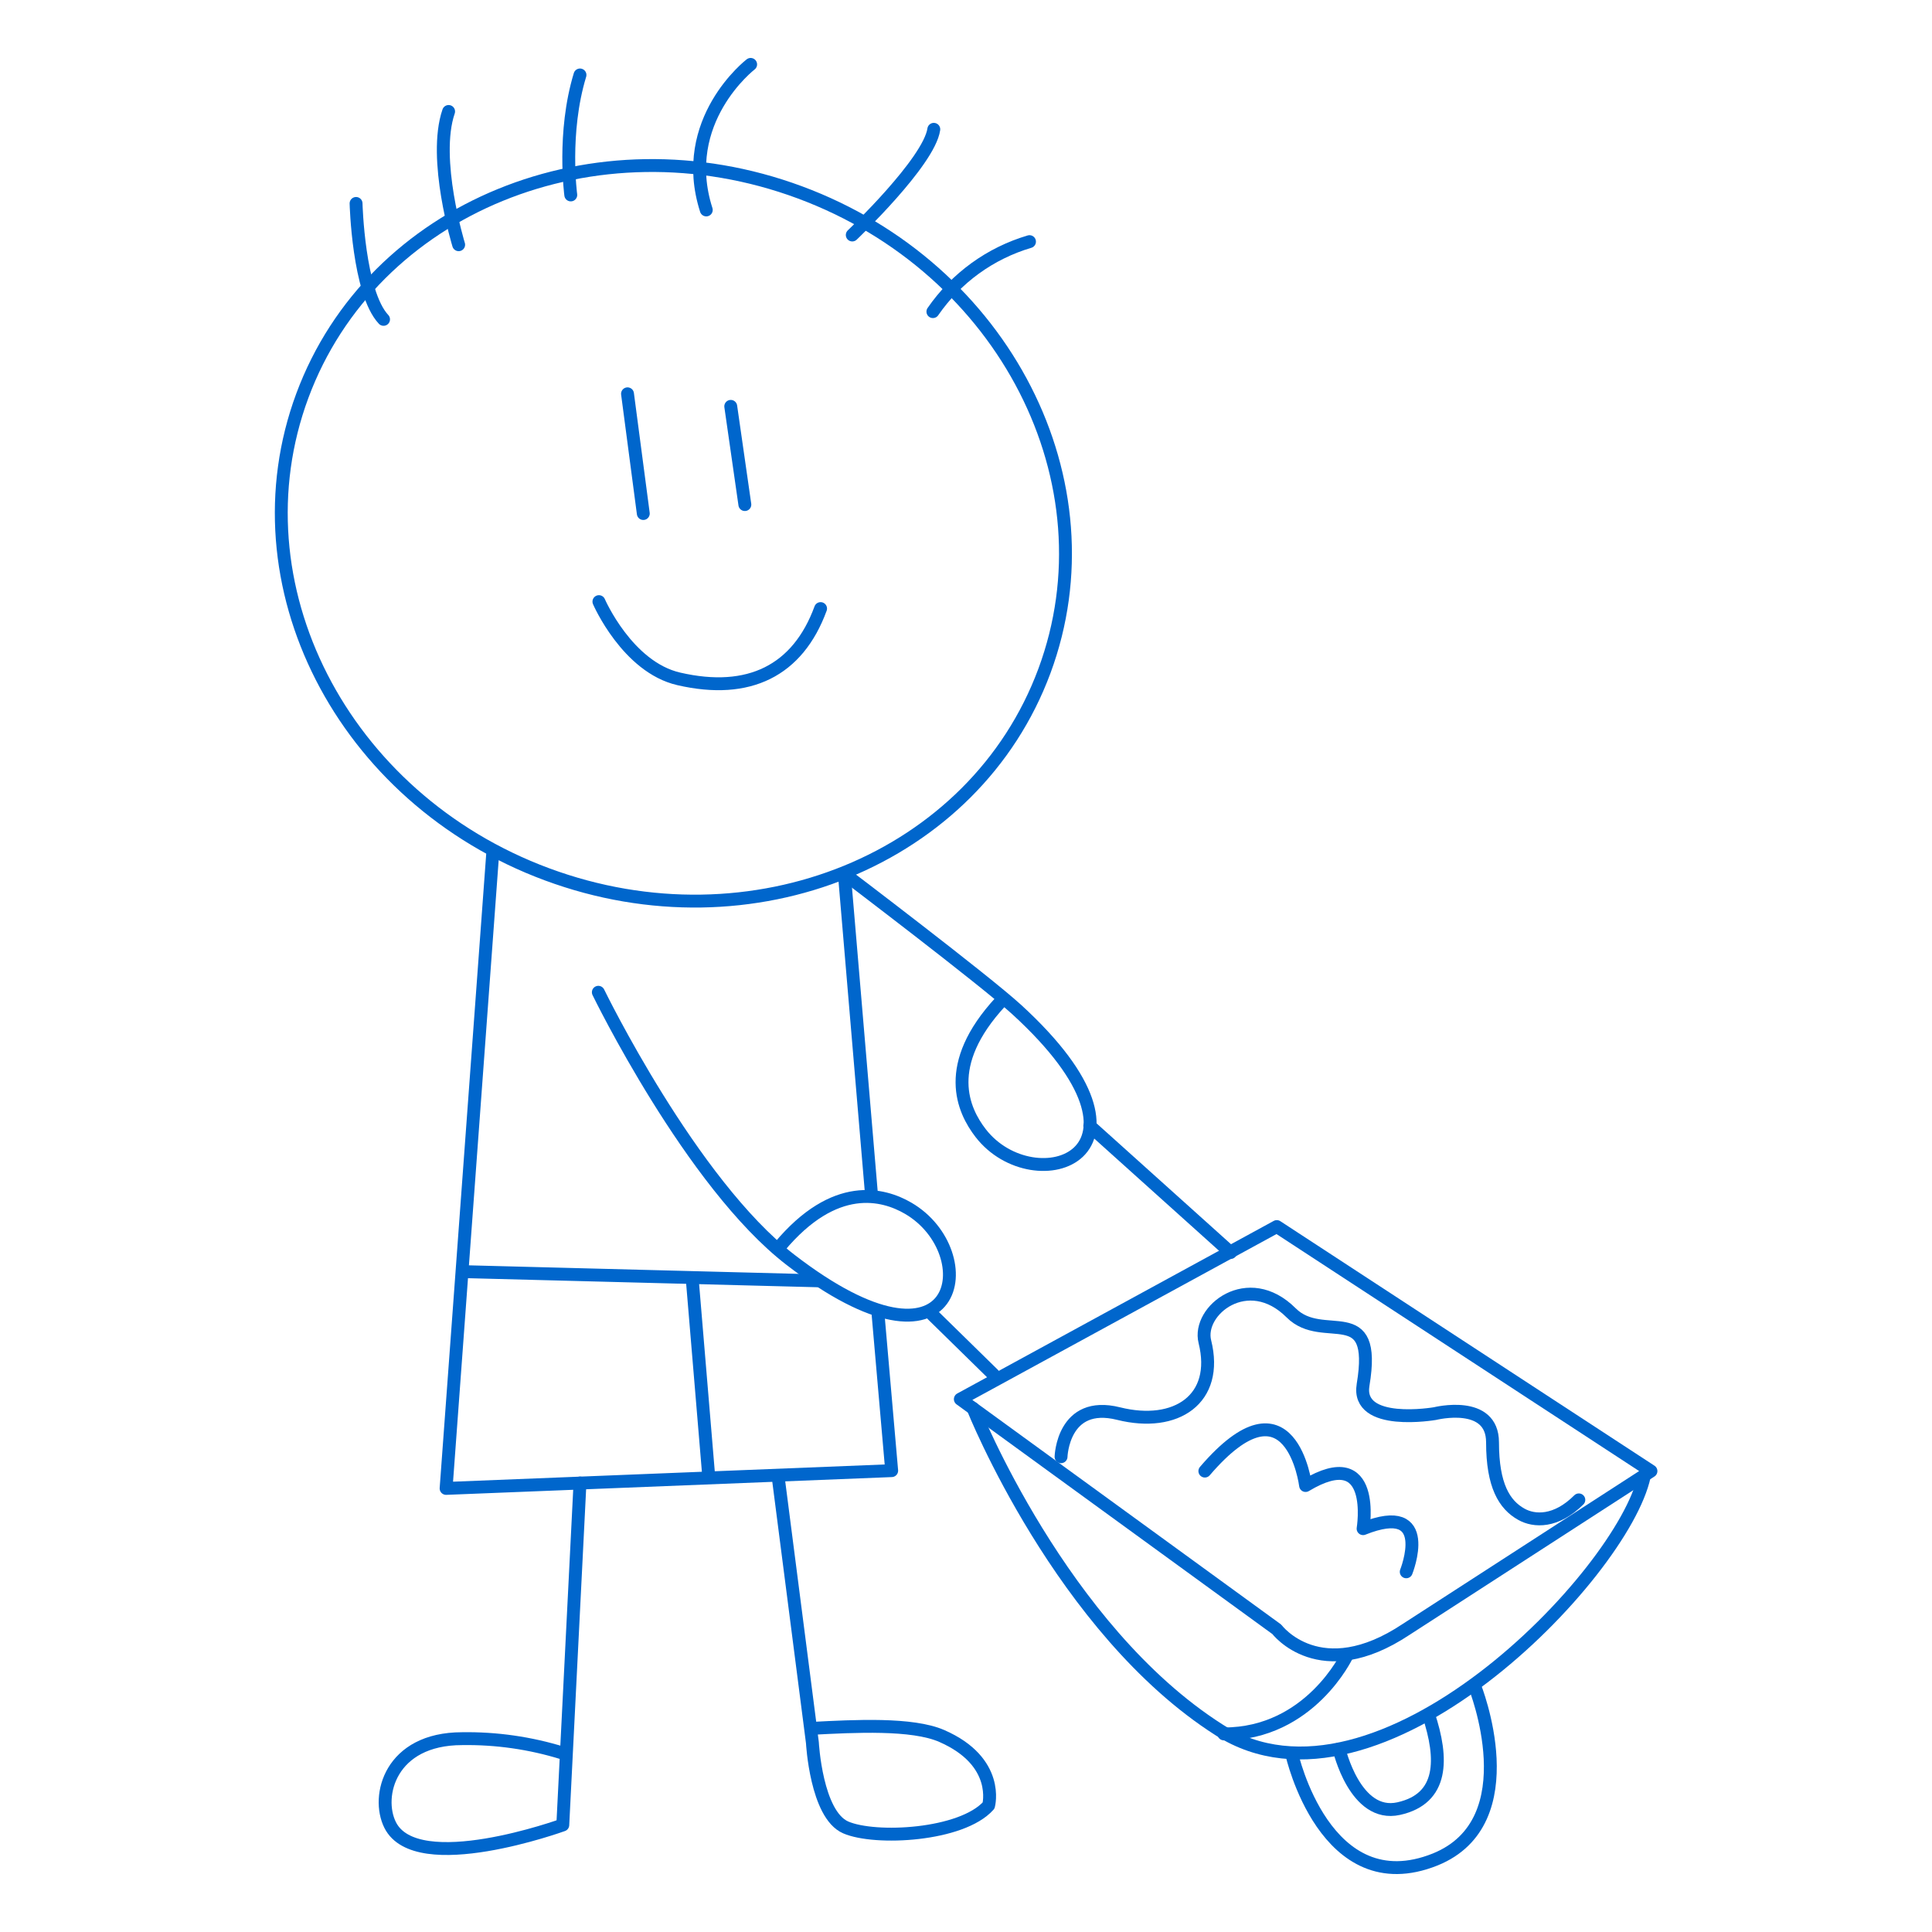
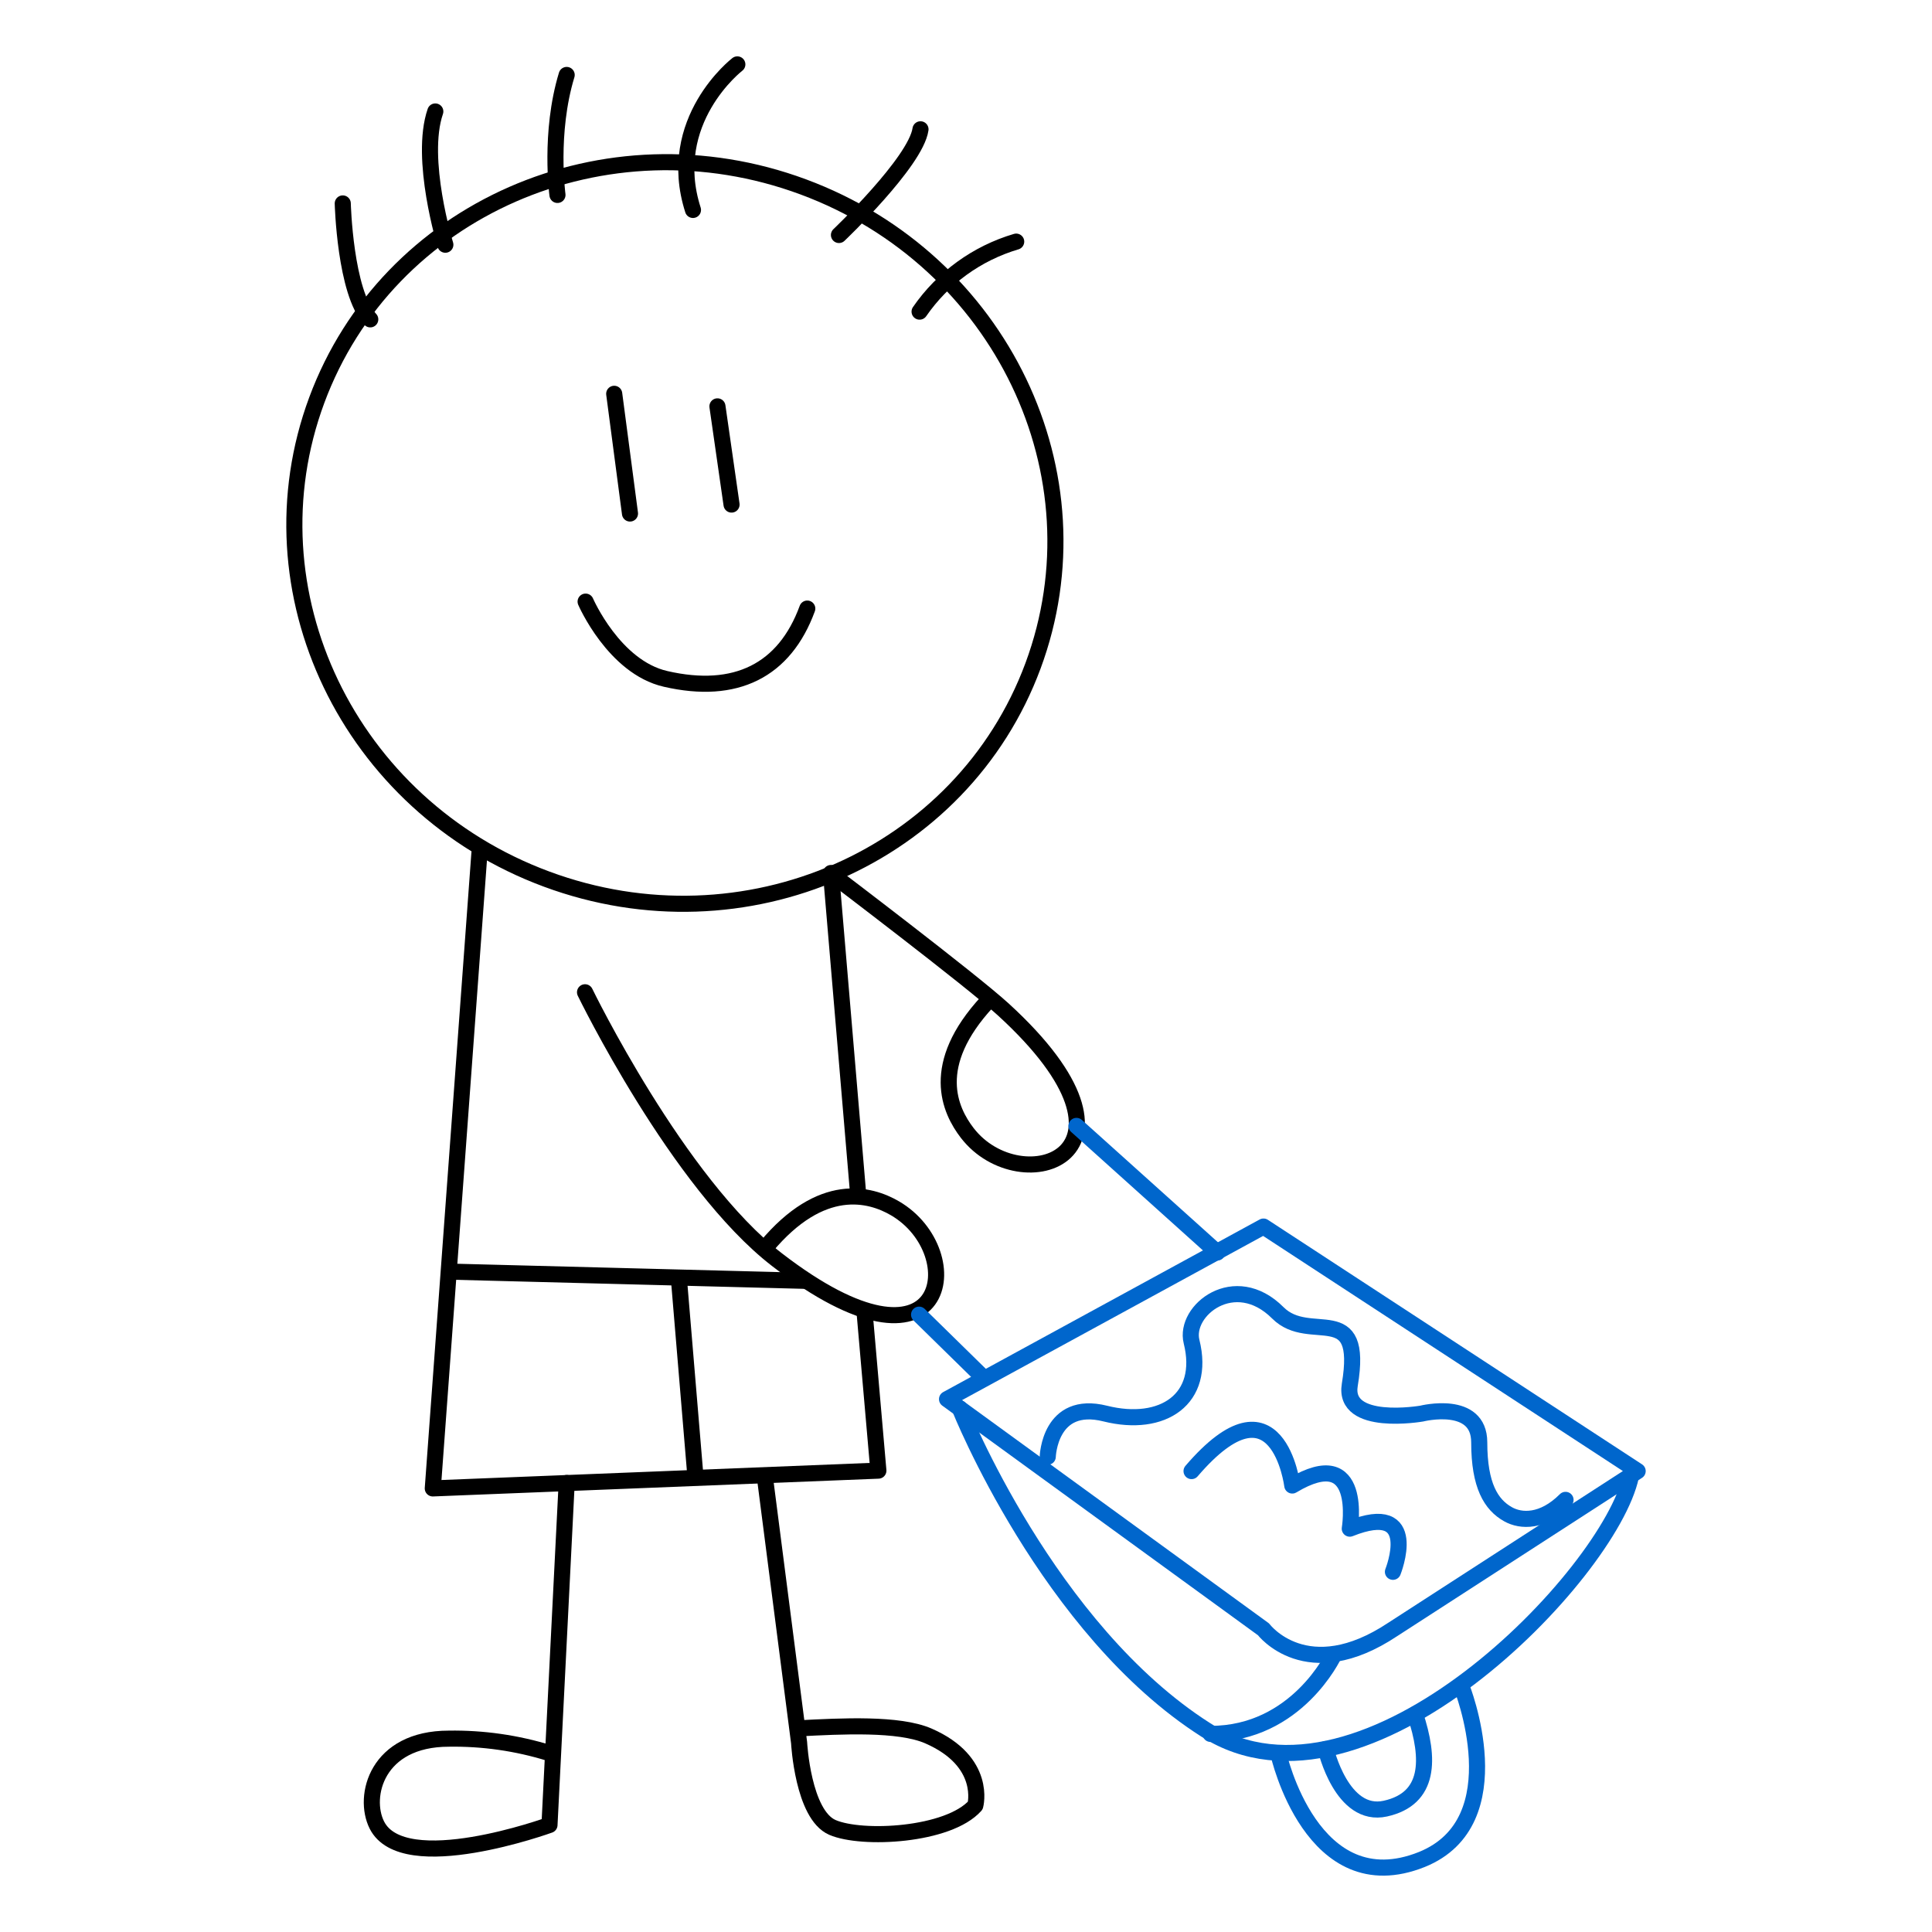
- <svg xmlns="http://www.w3.org/2000/svg" width="150" height="150" viewBox="0 0 150 150" fill="none">
-   <path d="M65.545 67.835C65.545 67.835 76.415 76.075 78.935 78.38C91.32 89.715 80.29 93.345 76.135 87.97C74.77 86.2 73.135 82.69 77.68 77.78" stroke="#0066CC" stroke-linecap="round" stroke-linejoin="round" />
-   <path d="M46.455 77.04C46.455 77.04 53.66 91.87 61.37 97.81C74.67 108.055 76.37 97.22 70.515 93.81C68.585 92.685 64.815 91.655 60.515 96.81" stroke="#0066CC" stroke-linecap="round" stroke-linejoin="round" />
-   <path d="M45.03 115.14L43.695 141.69C43.695 141.69 32.35 145.81 30.29 141.69C29.175 139.46 30.29 134.99 35.875 134.99C38.524 134.948 41.164 135.326 43.695 136.11" stroke="#0066CC" stroke-linecap="round" stroke-linejoin="round" />
-   <path d="M60.445 114.89L63.075 135.305C63.075 135.305 63.37 140.885 65.66 141.88C67.95 142.875 74.66 142.525 76.755 140.18C76.755 140.18 77.69 136.775 73.115 134.78C70.825 133.78 66.365 134.015 63.02 134.19" stroke="#0066CC" stroke-linecap="round" stroke-linejoin="round" />
-   <path d="M27.645 15.795C27.645 15.795 27.82 22.705 29.779 24.795" stroke="#0066CC" stroke-linecap="round" stroke-linejoin="round" />
-   <path d="M34.83 8.655C33.565 12.34 35.61 19 35.61 19" stroke="#0066CC" stroke-linecap="round" stroke-linejoin="round" />
-   <path d="M45.03 5.82C43.66 10.32 44.315 15.135 44.315 15.135" stroke="#0066CC" stroke-linecap="round" stroke-linejoin="round" />
-   <path d="M58.28 5C58.28 5 52.61 9.36 54.835 16.3" stroke="#0066CC" stroke-linecap="round" stroke-linejoin="round" />
-   <path d="M66.17 18.245C66.17 18.245 72.125 12.585 72.5 10.04" stroke="#0066CC" stroke-linecap="round" stroke-linejoin="round" />
-   <path d="M79.93 18.76C76.882 19.661 74.235 21.579 72.43 24.195" stroke="#0066CC" stroke-linecap="round" stroke-linejoin="round" />
-   <path d="M81.089 52.092C86.511 37.471 78.01 20.835 62.1 14.934C46.19 9.033 28.897 16.102 23.474 30.722C18.051 45.343 26.553 61.978 42.463 67.88C58.372 73.781 75.666 66.712 81.089 52.092Z" stroke="#0066CC" stroke-linecap="round" stroke-linejoin="round" />
-   <path d="M56.735 31.55L57.83 39.175" stroke="#0066CC" stroke-linecap="round" stroke-linejoin="round" />
-   <path d="M48.72 30.575L49.945 39.87" stroke="#0066CC" stroke-linecap="round" stroke-linejoin="round" />
-   <path d="M46.5 46.71C46.5 46.71 48.7 51.795 52.71 52.71C58.16 53.965 61.945 52.065 63.71 47.25" stroke="#0066CC" stroke-linecap="round" stroke-linejoin="round" />
-   <path d="M68.175 102.07L69.23 114.18L34.635 115.56L38.255 66.24" stroke="#0066CC" stroke-linecap="round" stroke-linejoin="round" />
-   <path d="M65.55 67.78L67.65 92.59" stroke="#0066CC" stroke-linecap="round" stroke-linejoin="round" />
-   <path d="M36.2 98.735L63.435 99.44" stroke="#0066CC" stroke-linecap="round" stroke-linejoin="round" />
-   <path d="M53.745 99.31L55.025 114.615" stroke="#0066CC" stroke-linecap="round" stroke-linejoin="round" />
-   <path d="M99.13 95.23L74.56 108.63L99.13 126.5C99.13 126.5 102.48 130.965 109.18 126.5L128.18 114.215L99.13 95.23Z" stroke="#0066CC" stroke-linecap="round" stroke-linejoin="round" />
-   <path d="M75.55 109.345C75.55 109.345 82.38 126.5 94.66 134.315C106.94 142.13 126.035 122.24 127.66 114.61" stroke="#0066CC" stroke-linecap="round" stroke-linejoin="round" />
-   <path d="M104.59 128.5C104.59 128.5 101.72 134.62 95.019 134.62" stroke="#0066CC" stroke-linecap="round" stroke-linejoin="round" />
-   <path d="M114.5 130.925C114.5 130.925 118.71 141.425 111.425 144.37C102.875 147.79 100.295 136.185 100.295 136.185" stroke="#0066CC" stroke-linecap="round" stroke-linejoin="round" />
-   <path d="M82.38 113.1C82.38 113.1 82.51 108.665 86.845 109.75C91.31 110.865 94.66 108.63 93.545 104.165C92.94 101.745 96.895 98.58 100.245 101.93C102.745 104.43 106.945 100.815 105.83 107.515C105.28 110.82 111.415 109.75 111.415 109.75C111.415 109.75 115.88 108.63 115.88 111.985C115.88 115.34 116.8 116.83 118.115 117.565C119.115 118.13 120.815 118.215 122.58 116.45" stroke="#0066CC" stroke-linecap="round" stroke-linejoin="round" />
-   <path d="M109.18 122.035C109.18 122.035 111.415 116.45 105.83 118.685C105.83 118.685 106.945 111.985 101.365 115.335C101.365 115.335 100.245 106.4 93.545 114.215" stroke="#0066CC" stroke-linecap="round" stroke-linejoin="round" />
-   <path d="M77.13 106.715L72.39 102.07" stroke="#0066CC" stroke-linecap="round" stroke-linejoin="round" />
-   <path d="M95.545 97.245L84.61 87.415" stroke="#0066CC" stroke-linecap="round" stroke-linejoin="round" />
-   <path d="M103.965 135.795C103.965 135.795 105.205 141.175 108.595 140.42C112.06 139.65 112.06 136.565 110.905 133.1" stroke="#0066CC" stroke-linecap="round" stroke-linejoin="round" />
+ <svg xmlns="http://www.w3.org/2000/svg" width="100%" height="100%" viewBox="0 0 1000 1000" version="1.1" xml:space="preserve" style="fill-rule:evenodd;clip-rule:evenodd;stroke-linecap:round;stroke-linejoin:round;">
+   <g id="all">
+     <g id="default">
+       <path d="M430.079,452.231c0,0 72.467,54.933 89.267,70.3c82.567,75.567 9.033,99.767 -18.667,63.933c-9.1,-11.8 -20,-35.2 10.3,-67.933" style="fill:none;fill-rule:nonzero;stroke:currentColor;stroke-width:8.33px;" />
+       <path d="M302.812,513.598c0,0 48.033,98.867 99.433,138.467c88.666,68.3 100,-3.933 60.966,-26.667c-12.867,-7.5 -38,-14.367 -66.666,20" style="fill:none;fill-rule:nonzero;stroke:currentColor;stroke-width:8.33px;" />
+       <path d="M293.313,767.598l-8.9,177c0,0 -75.633,27.467 -89.367,0c-7.433,-14.867 0,-44.667 37.233,-44.667c17.663,-0.279 35.258,2.242 52.133,7.467" style="fill:none;fill-rule:nonzero;stroke:currentColor;stroke-width:8.33px;" />
+       <path d="M396.078,765.931l17.534,136.1c0,0 1.967,37.2 17.233,43.833c15.267,6.633 60,4.3 73.967,-11.333c0,0 6.233,-22.7 -24.267,-36c-15.267,-6.667 -45,-5.1 -67.3,-3.933" style="fill:none;fill-rule:nonzero;stroke:currentColor;stroke-width:8.33px;" />
+       <path d="M177.414,105.298c0,0 1.167,46.067 14.233,60" style="fill:none;fill-rule:nonzero;stroke:currentColor;stroke-width:8.33px;" />
+       <path d="M225.312,57.698c-8.433,24.567 5.2,68.967 5.2,68.967" style="fill:none;fill-rule:nonzero;stroke:currentColor;stroke-width:8.33px;" />
+       <path d="M293.311,38.798c-9.133,30 -4.767,62.1 -4.767,62.1" style="fill:none;fill-rule:nonzero;stroke:currentColor;stroke-width:8.33px;" />
+       <path d="M381.646,33.331c0,0 -37.8,29.067 -22.967,75.333" style="fill:none;fill-rule:nonzero;stroke:currentColor;stroke-width:8.33px;" />
+       <path d="M434.245,121.631c0,0 39.7,-37.733 42.2,-54.7" style="fill:none;fill-rule:nonzero;stroke:currentColor;stroke-width:8.33px;" />
+       <path d="M525.979,125.065c-20.321,6.009 -37.967,18.796 -50,36.233" style="fill:none;fill-rule:nonzero;stroke:currentColor;stroke-width:8.33px;" />
+       <path d="M534.687,344.624c36.696,-98.934 -16.546,-209.917 -118.921,-247.888c-102.377,-37.971 -215.115,11.449 -251.81,110.383c-36.695,98.933 16.549,209.917 118.924,247.888c102.375,37.971 215.115,-11.45 251.806,-110.382Z" style="fill:none;fill-rule:nonzero;stroke:currentColor;stroke-width:8.33px;" />
+       <path d="M371.347,210.331l7.3,50.833" style="fill:none;fill-rule:nonzero;stroke:currentColor;stroke-width:8.33px;" />
+       <path d="M317.912,203.831l8.167,61.967" style="fill:none;fill-rule:nonzero;stroke:currentColor;stroke-width:8.33px;" />
+       <path d="M303.114,311.398c0,0 14.667,33.9 41.4,40c36.333,8.367 61.567,-4.3 73.332,-36.4" style="fill:none;fill-rule:nonzero;stroke:currentColor;stroke-width:8.33px;" />
+       <path d="M447.612,680.465l7.033,80.733l-230.633,9.2l24.133,-328.8" style="fill:none;fill-rule:nonzero;stroke:currentColor;stroke-width:8.33px;" />
+       <path d="M430.112,451.865l14,165.4" style="fill:none;fill-rule:nonzero;stroke:currentColor;stroke-width:8.33px;" />
+       <path d="M234.445,658.231l181.567,4.7" style="fill:none;fill-rule:nonzero;stroke:currentColor;stroke-width:8.33px;" />
+       <path d="M351.413,662.065l8.533,102.033" style="fill:none;fill-rule:nonzero;stroke:currentColor;stroke-width:8.33px;" />
+     </g>
+     <g id="colors">
+       <path d="M653.979,634.865l-163.8,89.333l163.8,119.133c0,0 22.333,29.767 67,0l126.667,-81.9l-193.667,-126.567Z" style="fill:none;fill-rule:nonzero;stroke:#06c;stroke-width:8.33px;" />
+       <path d="M496.779,728.965c0,0 45.533,114.367 127.4,166.467c81.867,52.1 209.167,-80.5 220,-131.367" style="fill:none;fill-rule:nonzero;stroke:#06c;stroke-width:8.33px;" />
+       <path d="M690.379,856.665c0,0 -19.133,40.8 -63.8,40.8" style="fill:none;fill-rule:nonzero;stroke:#06c;stroke-width:8.33px;" />
+       <path d="M756.449,872.831c0,0 28.067,70 -20.5,89.633c-57,22.8 -74.2,-54.567 -74.2,-54.567" style="fill:none;fill-rule:nonzero;stroke:#06c;stroke-width:8.33px;" />
+       <path d="M542.316,753.998c0,0 0.867,-29.567 29.767,-22.333c29.767,7.433 52.1,-7.467 44.667,-37.233c-4.033,-16.133 22.333,-37.233 44.667,-14.9c16.667,16.667 44.667,-7.433 37.233,37.233c-3.667,22.033 37.233,14.9 37.233,14.9c0,0 29.767,-7.467 29.767,14.9c0,22.367 6.133,32.3 14.9,37.2c6.667,3.767 18,4.333 29.767,-7.433" style="fill:none;fill-rule:nonzero;stroke:#06c;stroke-width:8.33px;" />
+       <path d="M720.979,813.565c0,0 14.9,-37.233 -22.333,-22.333c0,0 7.433,-44.667 -29.767,-22.333c0,0 -7.467,-59.567 -52.133,-7.467" style="fill:none;fill-rule:nonzero;stroke:#06c;stroke-width:8.33px;" />
+       <path d="M507.312,711.431l-31.6,-30.967" style="fill:none;fill-rule:nonzero;stroke:#06c;stroke-width:8.33px;" />
+       <path d="M630.079,648.298l-72.9,-65.533" style="fill:none;fill-rule:nonzero;stroke:#06c;stroke-width:8.33px;" />
+       <path d="M686.216,905.298c0,0 8.267,35.867 30.867,30.833c23.1,-5.133 23.1,-25.7 15.4,-48.8" style="fill:none;fill-rule:nonzero;stroke:#06c;stroke-width:8.33px;" />
+     </g>
+   </g>
</svg>
